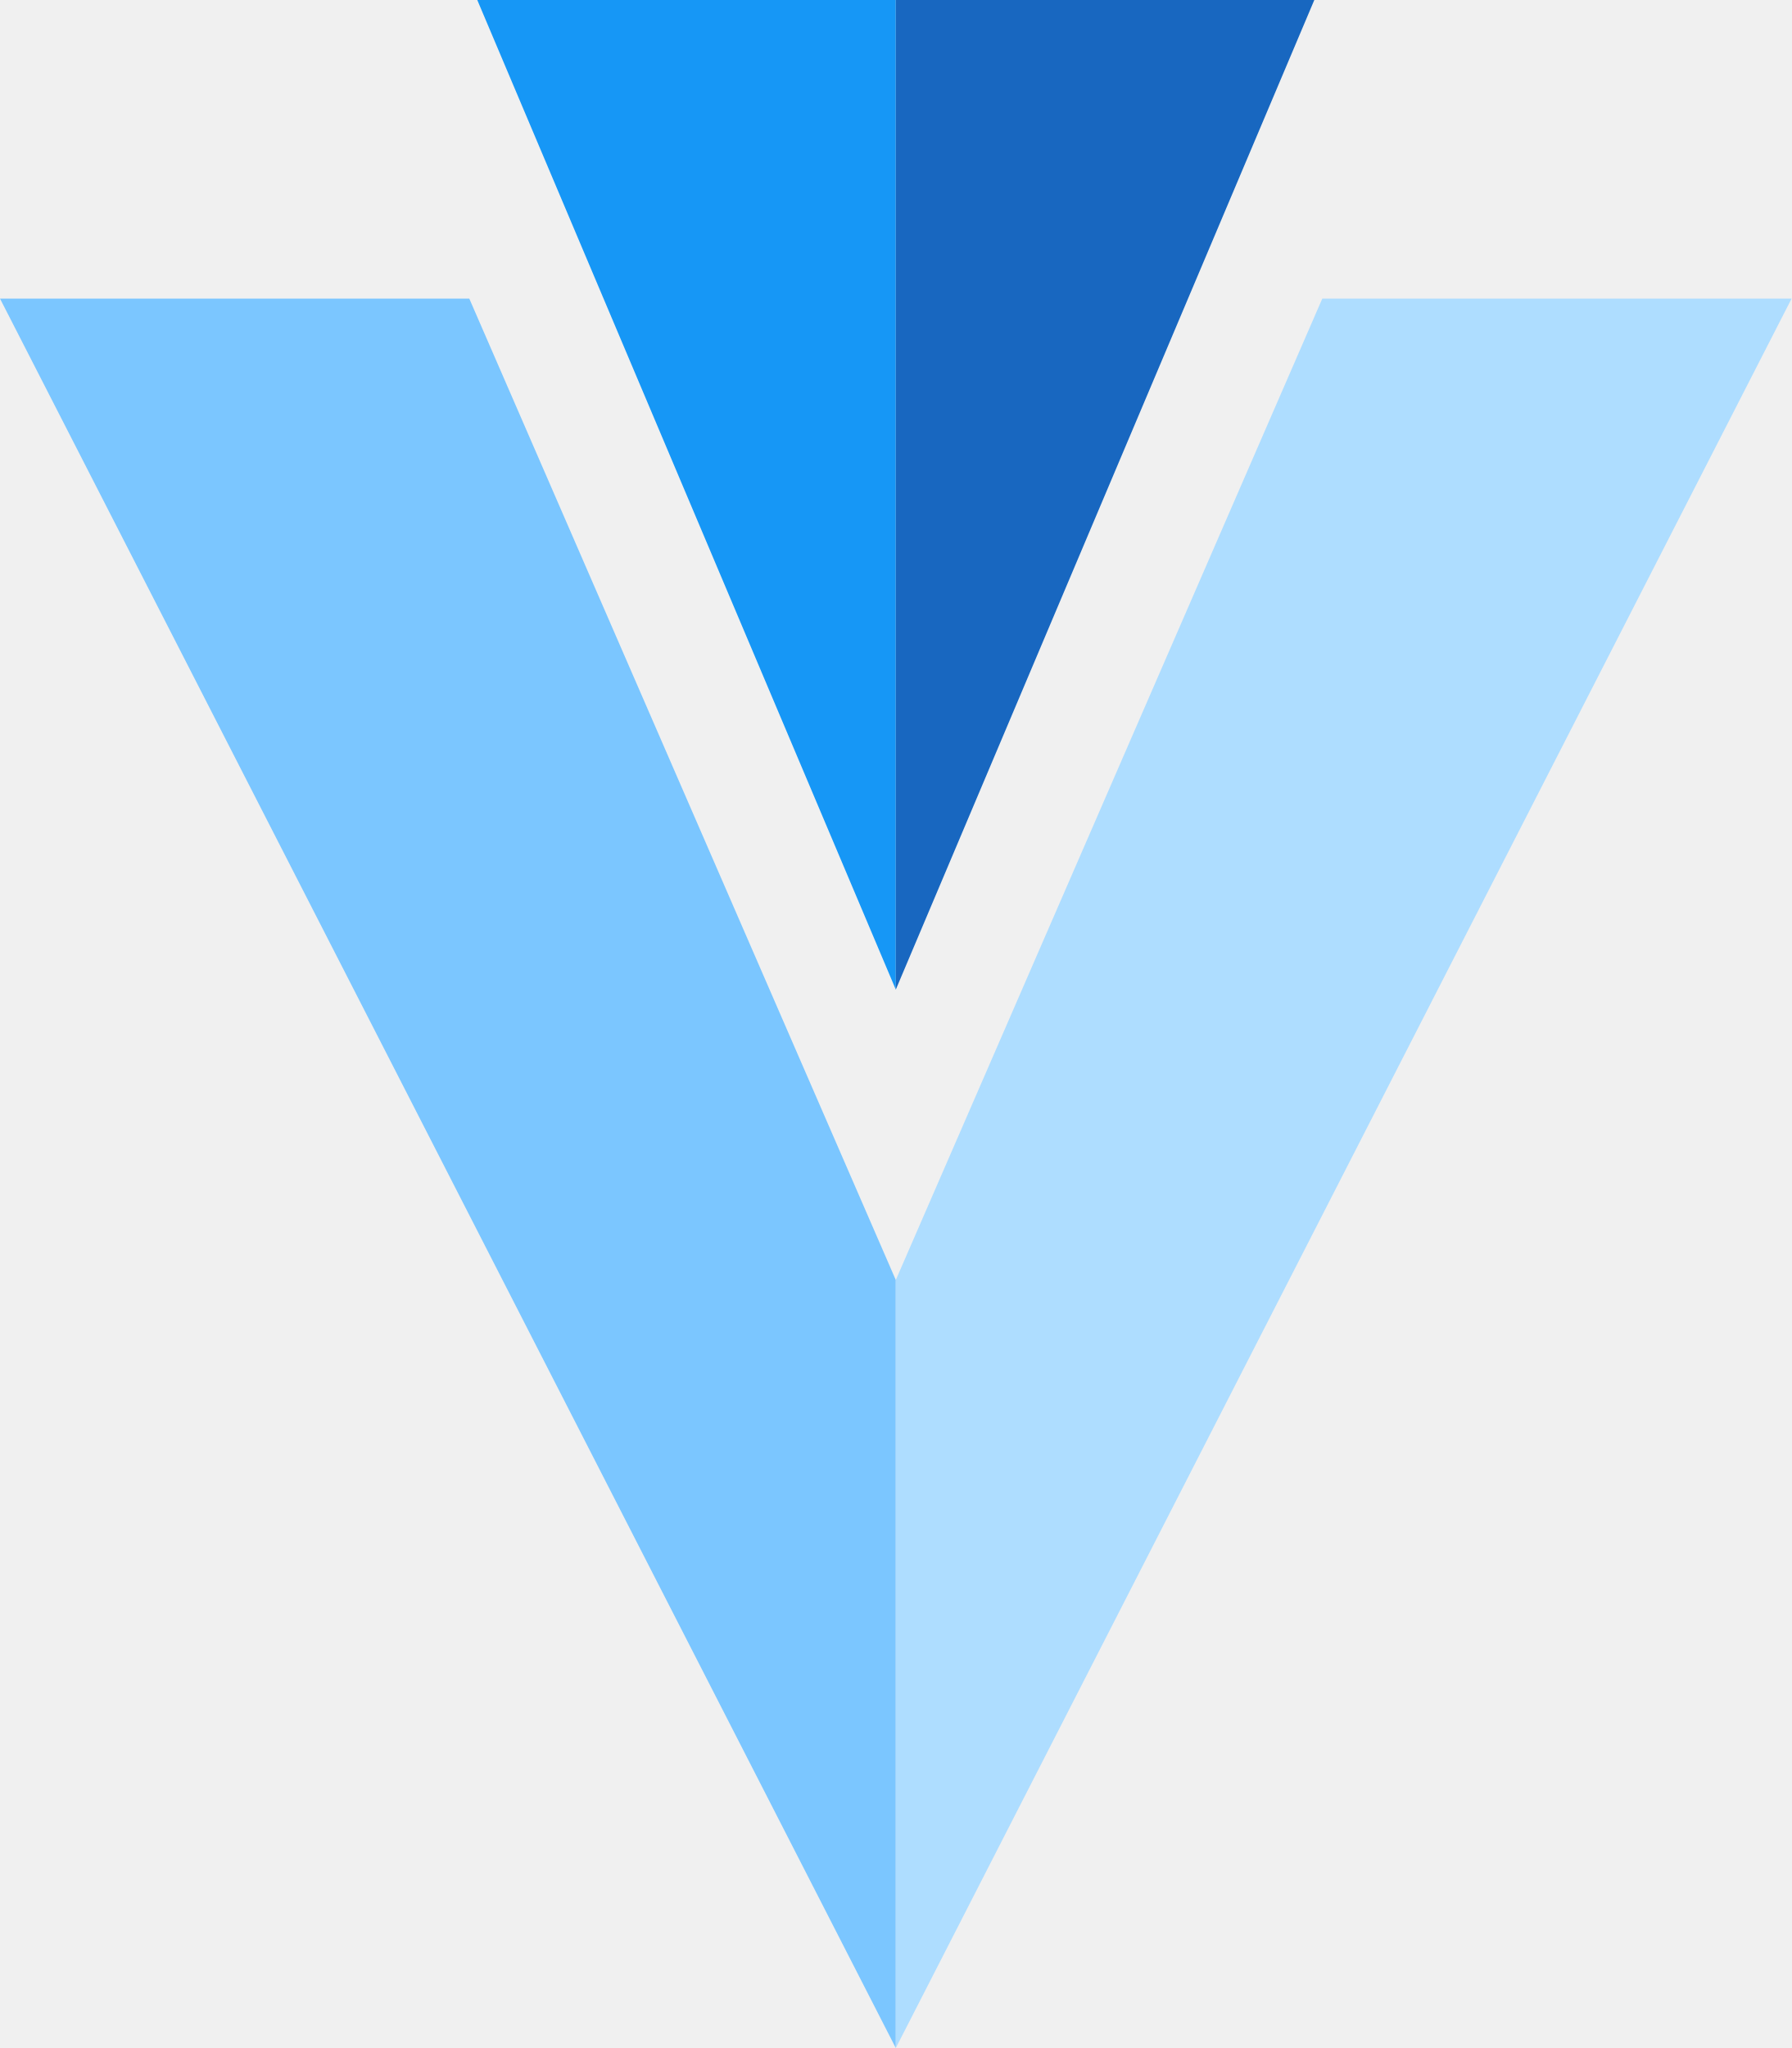
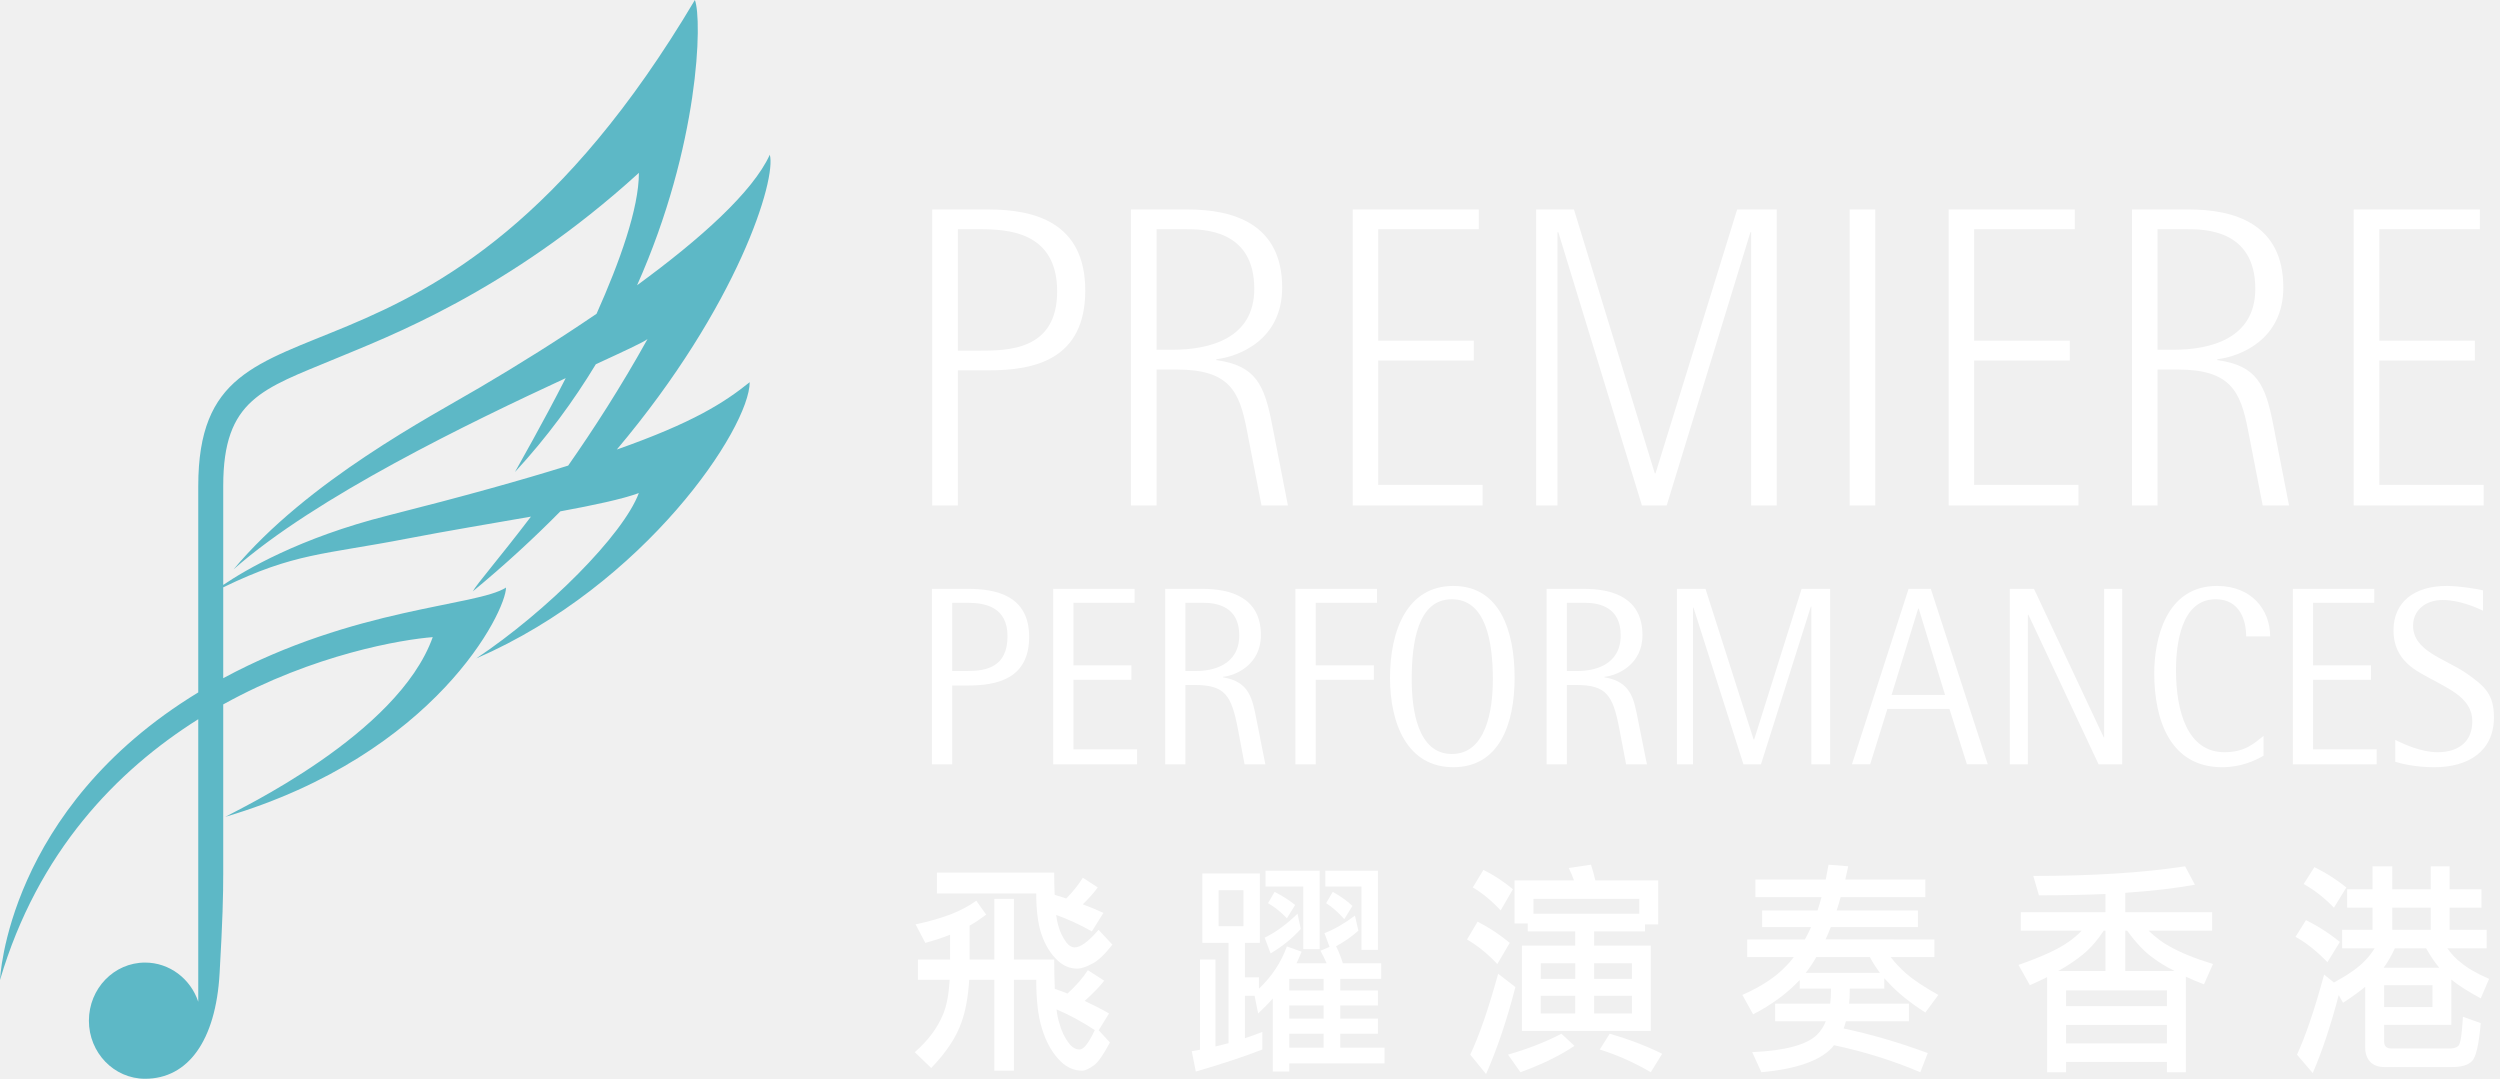
- <svg xmlns="http://www.w3.org/2000/svg" id="Layer_1" data-name="Layer 1" viewBox="0 0 87.5 100">
-   <defs>
-     <style>.cls-1{fill:#1697f6;}.cls-2{fill:#7bc6ff;}.cls-3{fill:#1867c0;}.cls-4{fill:#aeddff;}</style>
-   </defs>
-   <polyline class="cls-1" points="43.75 0 23.31 0 43.75 48.32" />
-   <polygon class="cls-2" points="43.75 62.5 43.75 100 0 14.58 22.92 14.58 43.75 62.5" />
-   <polyline class="cls-3" points="43.75 0 64.19 0 43.75 48.32" />
-   <polygon class="cls-4" points="64.58 14.58 87.5 14.58 43.75 100 43.75 62.5 64.58 14.58" />
+ <svg xmlns="http://www.w3.org/2000/svg" width="146px" height="63px" viewBox="0 0 146 63" version="1.1">
+   <defs />
+   <g id="Headers/Header-(992)" stroke="none" stroke-width="1" fill="none" fill-rule="evenodd" transform="translate(-80, -10)">
+     <g id="Headers/Header-(1200)-Copy">
+       <g id="Group" transform="translate(80, 10)">
+         <g id="Branding/Symbol" fill="#5DB8C6">
+           <g id="Group">
+             <path d="M22.646,30.108 C17.485,31.411 14.288,33.31 13.037,34.16 L13.037,28.364 C13.037,23.315 15.346,22.713 19.553,20.962 C22.562,19.704 29.651,17.073 37.312,10.094 C37.312,12.17 36.194,15.289 34.839,18.324 C32.604,19.847 30.253,21.318 28.039,22.619 C25.142,24.329 17.972,28.067 13.639,33.251 C18.444,29.009 27.458,24.668 33.037,22.083 C31.623,24.854 30.343,27.063 30.072,27.568 C31.947,25.539 33.503,23.408 34.797,21.271 C36.442,20.512 37.563,19.996 37.815,19.802 C36.244,22.63 34.64,25.104 33.181,27.191 C30.484,28.036 27.063,28.991 22.646,30.108 M44.956,9.037 C43.966,11.206 40.915,13.951 37.205,16.659 C40.855,8.466 41.017,1.13 40.581,0 C25.22,25.889 11.578,15.39 11.578,28.392 L11.578,40.436 C0.38,47.247 0,57.232 0,57.232 C2.211,49.728 6.839,44.984 11.578,42.002 L11.578,58.501 C11.135,57.171 9.91,56.214 8.472,56.214 C6.659,56.214 5.192,57.733 5.192,59.609 C5.192,61.481 6.659,63 8.472,63 C10.983,63 12.602,60.77 12.824,56.851 C13.002,53.735 13.037,52.332 13.037,50.958 L13.037,41.137 C18.355,38.19 23.516,37.344 25.272,37.209 C23.241,42.907 13.824,47.317 13.155,47.705 C25.462,44.054 29.551,35.696 29.551,34.314 C27.837,35.416 20.725,35.459 13.037,39.606 L13.037,34.3 C17.205,32.279 18.884,32.403 23.791,31.452 C26.15,30.997 28.707,30.575 31.007,30.171 C29.153,32.609 27.824,34.126 27.611,34.536 C29.494,32.984 31.191,31.416 32.724,29.863 C34.692,29.5 36.343,29.149 37.308,28.795 C36.391,31.245 31.945,35.696 27.813,38.452 C37.707,34.156 43.782,24.974 43.782,22.32 C42.305,23.508 40.487,24.681 36.022,26.253 C43.135,17.807 45.35,10.445 44.956,9.037" id="Fill-1" />
+           </g>
+         </g>
+         <g id="Branding/Company-Name" transform="translate(53, 12)" fill="#FFFFFF">
+           <g id="Group">
+             <g id="Group-2">
+               <path d="M2.941,8.478 L4.19,8.478 C5.83,8.478 8.738,8.478 8.738,5.021 C8.738,1.512 5.83,1.386 4.19,1.386 L2.941,1.386 L2.941,8.478 Z M1.44,0.234 L4.743,0.234 C7.368,0.234 10.379,0.961 10.379,4.965 C10.379,9.029 7.368,9.628 4.743,9.628 L2.941,9.628 L2.941,17.52 L1.44,17.52 L1.44,0.234 Z" id="Fill-1" />
+               <path d="M14.544,8.425 L15.481,8.425 C17.644,8.425 20.25,7.77 20.25,4.867 C20.25,1.386 17.234,1.386 16.248,1.386 L14.544,1.386 L14.544,8.425 Z M13.047,0.233 L16.373,0.233 C18.966,0.233 21.879,1.034 21.879,4.792 C21.879,7.896 19.287,8.831 18.036,8.979 L18.036,9.03 C20.341,9.356 20.845,10.454 21.304,12.86 L22.214,17.519 L20.672,17.519 L19.81,13.085 C19.379,10.853 18.799,9.581 15.72,9.581 L14.544,9.581 L14.544,17.519 L13.047,17.519 L13.047,0.233 Z" id="Fill-3" />
+               <polygon id="Fill-5" points="26 0.233 33.36 0.233 33.36 1.386 27.487 1.386 27.487 7.895 33.068 7.895 33.068 9.054 27.487 9.054 27.487 16.318 33.582 16.318 33.582 17.521 26 17.521" />
+               <polygon id="Fill-8" points="48.45 0.233 50.762 0.233 50.762 17.521 49.267 17.521 49.267 1.561 49.225 1.561 44.335 17.521 42.889 17.521 38.006 1.561 37.957 1.561 37.957 17.521 36.709 17.521 36.709 0.233 38.919 0.233 43.639 15.641 43.683 15.641" />
+               <polygon id="Fill-11" points="55.02 17.521 56.516 17.521 56.516 0.233 55.02 0.233" />
+               <polygon id="Fill-13" points="60.802 0.233 68.167 0.233 68.167 1.386 62.289 1.386 62.289 7.895 67.876 7.895 67.876 9.054 62.289 9.054 62.289 16.318 68.381 16.318 68.381 17.521 60.802 17.521" />
+               <path d="M73,8.425 L73.941,8.425 C76.106,8.425 78.709,7.77 78.709,4.867 C78.709,1.386 75.702,1.386 74.714,1.386 L73,1.386 L73,8.425 Z M71.509,0.233 L74.835,0.233 C77.437,0.233 80.346,1.034 80.346,4.792 C80.346,7.896 77.742,8.831 76.494,8.979 L76.494,9.03 C78.806,9.356 79.307,10.454 79.769,12.86 L80.68,17.519 L79.141,17.519 L78.278,13.085 C77.843,10.853 77.259,9.581 74.182,9.581 L73,9.581 L73,17.519 L71.509,17.519 L71.509,0.233 Z" id="Fill-14" />
+               <polygon id="Fill-15" points="84.456 0.233 91.824 0.233 91.824 1.386 85.952 1.386 85.952 7.895 91.533 7.895 91.533 9.054 85.952 9.054 85.952 16.318 92.046 16.318 92.046 17.521 84.456 17.521" />
+               <path d="M2.609,27.185 L3.512,27.185 C4.593,27.185 5.839,26.962 5.839,25.152 C5.839,23.487 4.593,23.203 3.512,23.203 L2.609,23.203 L2.609,27.185 Z M1.425,22.389 L3.521,22.389 C5.152,22.389 7.103,22.77 7.103,25.196 C7.103,27.683 5.152,28.034 3.521,28.034 L2.609,28.034 L2.609,32.636 L1.425,32.636 L1.425,22.389 Z" id="Fill-16" />
+               <polygon id="Fill-17" points="8.509 22.389 13.261 22.389 13.261 23.202 9.691 23.202 9.691 26.856 13.074 26.856 13.074 27.7 9.691 27.7 9.691 31.761 13.404 31.761 13.404 32.636 8.509 32.636" />
+               <path d="M16.229,27.185 L16.887,27.185 C17.769,27.185 19.373,26.876 19.373,25.103 C19.373,23.442 18.099,23.203 17.274,23.203 L16.229,23.203 L16.229,27.185 Z M15.046,22.389 L17.216,22.389 C18.868,22.389 20.637,22.888 20.637,25.089 C20.637,26.82 19.167,27.45 18.43,27.525 L18.43,27.557 C19.968,27.81 20.142,28.803 20.384,30.051 L20.896,32.636 L19.683,32.636 L19.287,30.538 C18.908,28.599 18.541,28.003 16.767,28.003 L16.229,28.003 L16.229,32.636 L15.046,32.636 L15.046,22.389 Z" id="Fill-18" />
+               <polygon id="Fill-19" points="22.652 22.389 27.417 22.389 27.417 23.202 23.84 23.202 23.84 26.856 27.234 26.856 27.234 27.7 23.84 27.7 23.84 32.636 22.652 32.636" />
+               <path d="M31.787,32.033 C33.786,32.033 34.183,29.477 34.183,27.683 C34.183,25.495 33.786,22.997 31.787,22.997 C29.802,22.997 29.444,25.495 29.444,27.683 C29.444,29.477 29.802,32.033 31.787,32.033 M28.177,27.588 C28.177,24.794 29.191,22.219 31.872,22.219 C34.566,22.219 35.453,24.794 35.453,27.588 C35.453,30.271 34.566,32.805 31.872,32.805 C29.191,32.805 28.177,30.271 28.177,27.588" id="Fill-20" />
+               <path d="M38.504,27.185 L39.164,27.185 C40.048,27.185 41.649,26.876 41.649,25.103 C41.649,23.442 40.379,23.203 39.544,23.203 L38.504,23.203 L38.504,27.185 Z M37.323,22.389 L39.497,22.389 C41.15,22.389 42.92,22.888 42.92,25.089 C42.92,26.82 41.448,27.45 40.705,27.525 L40.705,27.557 C42.251,27.81 42.418,28.803 42.661,30.051 L43.181,32.636 L41.964,32.636 L41.564,30.538 C41.191,28.599 40.819,28.003 39.048,28.003 L38.504,28.003 L38.504,32.636 L37.323,32.636 L37.323,22.389 Z" id="Fill-21" />
+               <polygon id="Fill-22" points="44.934 22.389 46.601 22.389 49.41 31.186 49.444 31.186 52.214 22.389 53.879 22.389 53.879 32.636 52.783 32.636 52.783 23.424 52.755 23.424 49.841 32.636 48.817 32.636 45.899 23.488 45.871 23.488 45.871 32.636 44.934 32.636" />
+               <path d="M57.468,28.585 L60.591,28.585 L59.053,23.54 L59.023,23.54 L57.468,28.585 Z M58.461,22.389 L59.759,22.389 L63.086,32.635 L61.867,32.635 L60.847,29.401 L57.224,29.401 L56.219,32.635 L55.153,32.635 L58.461,22.389 Z" id="Fill-23" />
+               <polygon id="Fill-24" points="64.372 22.389 65.785 22.389 69.859 31.066 69.883 31.066 69.883 22.389 70.935 22.389 70.935 32.636 69.557 32.636 65.459 23.902 65.428 23.902 65.428 32.636 64.372 32.636" />
+               <path d="M79.189,32.133 C78.714,32.413 77.876,32.806 76.779,32.806 C73.734,32.806 72.808,30.038 72.808,27.316 C72.808,25.37 73.463,22.219 76.479,22.219 C78.487,22.219 79.577,23.603 79.577,25.167 L78.176,25.167 C78.176,24.228 77.806,22.996 76.397,22.996 C74.369,22.996 74.078,25.64 74.078,27.138 C74.078,29.578 74.762,31.929 76.909,31.929 C78.136,31.929 78.662,31.389 79.189,30.977 L79.189,32.133 Z" id="Fill-25" />
+               <polygon id="Fill-26" points="80.904 22.389 85.656 22.389 85.656 23.202 82.083 23.202 82.083 26.856 85.468 26.856 85.468 27.7 82.083 27.7 82.083 31.761 85.798 31.761 85.798 32.636 80.904 32.636" />
+               <path d="M92.008,23.663 C91.561,23.451 90.608,23.041 89.651,23.041 C88.621,23.041 87.924,23.663 87.924,24.537 C87.924,26.026 89.748,26.442 91.048,27.328 C92.118,28.079 92.646,28.551 92.646,29.89 C92.646,31.907 91.108,32.806 89.17,32.806 C88.007,32.806 87.12,32.569 86.882,32.486 L86.882,31.212 C87.396,31.462 88.395,31.929 89.353,31.929 C90.593,31.929 91.382,31.302 91.382,30.129 C91.382,28.685 89.879,28.182 88.421,27.347 C87.554,26.857 86.78,26.157 86.78,24.81 C86.78,23.159 87.994,22.219 89.879,22.219 C90.65,22.219 91.611,22.389 92.008,22.476 L92.008,23.663 Z" id="Fill-27" />
+               <path d="M10.937,48.157 C10.199,47.675 9.456,47.27 8.701,46.947 C8.739,47.282 8.798,47.548 8.866,47.751 C8.979,48.196 9.173,48.6 9.453,48.96 C9.629,49.182 9.828,49.29 10.051,49.29 C10.287,49.29 10.588,48.908 10.937,48.157 Z M1.716,38.959 L8.564,38.959 C8.564,39.451 8.573,39.882 8.593,40.258 C8.829,40.331 9.054,40.405 9.269,40.472 C9.676,40.057 9.998,39.656 10.236,39.258 L11.108,39.826 C10.91,40.107 10.622,40.433 10.236,40.812 C10.659,40.97 11.062,41.137 11.439,41.313 L10.765,42.393 C10.077,42.003 9.382,41.685 8.68,41.432 C8.71,41.679 8.754,41.878 8.799,42.039 C8.899,42.413 9.058,42.751 9.281,43.046 C9.428,43.235 9.589,43.328 9.759,43.328 C10.105,43.328 10.573,42.982 11.156,42.301 L11.964,43.167 C11.502,43.757 11.111,44.12 10.796,44.275 C10.443,44.467 10.142,44.567 9.908,44.567 C9.497,44.567 9.132,44.419 8.811,44.132 C8.374,43.74 8.034,43.203 7.806,42.512 C7.614,41.921 7.516,41.145 7.516,40.178 L1.716,40.178 L1.716,38.959 Z M4.016,40.602 L4.593,41.415 C4.238,41.679 3.92,41.895 3.624,42.058 L3.624,44.038 L5.07,44.038 L5.07,40.495 L6.213,40.495 L6.213,44.038 L8.564,44.038 C8.564,44.689 8.581,45.26 8.601,45.752 C8.857,45.833 9.105,45.928 9.342,46.025 C9.848,45.558 10.246,45.107 10.53,44.658 L11.485,45.274 C11.233,45.603 10.853,45.994 10.346,46.455 C10.843,46.688 11.318,46.925 11.767,47.186 L11.163,48.168 L11.819,48.879 C11.451,49.574 11.147,50.015 10.91,50.196 C10.613,50.415 10.379,50.528 10.199,50.528 C9.744,50.528 9.325,50.352 8.96,50.001 C8.471,49.532 8.093,48.879 7.842,48.038 C7.625,47.337 7.516,46.404 7.516,45.22 L6.213,45.22 L6.213,50.528 L5.07,50.528 L5.07,45.22 L3.6,45.22 C3.543,46.202 3.393,47.032 3.148,47.707 C2.846,48.58 2.254,49.467 1.382,50.372 L0.423,49.447 C1.196,48.77 1.738,48.046 2.057,47.278 C2.275,46.784 2.412,46.1 2.458,45.22 L0.607,45.22 L0.607,44.038 L2.485,44.038 L2.485,42.587 C2.066,42.757 1.589,42.913 1.038,43.065 L0.471,41.983 C1.258,41.817 1.948,41.615 2.546,41.389 C3.095,41.173 3.584,40.912 4.016,40.602 Z" id="Fill-28" />
+               <path d="M24.831,40.087 C25.254,40.318 25.64,40.585 25.982,40.906 L25.506,41.679 C25.162,41.285 24.808,40.976 24.445,40.745 L24.831,40.087 Z M24.399,38.851 L27.471,38.851 L27.471,43.471 L26.511,43.471 L26.511,39.773 L24.399,39.773 L24.399,38.851 Z M22.294,49.184 L24.3,49.184 L24.3,48.37 L22.294,48.37 L22.294,49.184 Z M22.294,47.487 L24.3,47.487 L24.3,46.72 L22.294,46.72 L22.294,47.487 Z M22.294,45.842 L24.3,45.842 L24.3,45.165 L22.294,45.165 L22.294,45.842 Z M21.435,40.087 C21.865,40.302 22.267,40.557 22.637,40.85 L22.155,41.627 C21.8,41.255 21.428,40.959 21.054,40.745 L21.435,40.087 Z M20.908,38.851 L24.069,38.851 L24.069,43.431 L23.112,43.431 L23.112,39.773 L20.908,39.773 L20.908,38.851 Z M22.774,41.362 L22.966,42.248 C22.494,42.782 21.9,43.261 21.203,43.68 L20.857,42.76 C21.477,42.461 22.119,41.997 22.774,41.362 Z M18.168,42.09 L19.618,42.09 L19.618,39.986 L18.168,39.986 L18.168,42.09 Z M17.217,39.011 L20.577,39.011 L20.577,43.064 L19.703,43.064 L19.703,45.077 L20.523,45.077 L20.523,45.736 C21.268,45.032 21.817,44.21 22.155,43.272 L23.012,43.578 C22.912,43.823 22.82,44.048 22.72,44.253 L24.475,44.253 C24.366,44.012 24.25,43.77 24.115,43.522 L24.645,43.299 L24.349,42.496 C24.925,42.276 25.517,41.933 26.129,41.471 L26.329,42.351 C25.962,42.684 25.525,42.988 25.026,43.261 C25.172,43.544 25.303,43.873 25.421,44.253 L27.661,44.253 L27.661,45.165 L25.272,45.165 L25.272,45.842 L27.471,45.842 L27.471,46.72 L25.272,46.72 L25.272,47.488 L27.471,47.488 L27.471,48.37 L25.272,48.37 L25.272,49.184 L27.857,49.184 L27.857,50.103 L22.294,50.103 L22.294,50.578 L21.332,50.578 L21.332,46.312 C21.085,46.593 20.791,46.886 20.477,47.186 L20.267,46.155 L19.703,46.155 L19.703,48.632 C20.049,48.523 20.384,48.395 20.721,48.264 L20.721,49.291 C19.618,49.718 18.323,50.146 16.835,50.578 L16.6,49.391 C16.765,49.364 16.922,49.338 17.08,49.304 L17.08,44.037 L17.985,44.037 L17.985,49.115 C18.247,49.052 18.503,48.989 18.745,48.922 L18.745,43.064 L17.217,43.064 L17.217,39.011 Z" id="Fill-29" />
+               <path d="M41.005,48.37 C42.123,48.692 43.145,49.082 44.071,49.541 L43.406,50.618 C42.448,50.056 41.447,49.611 40.428,49.291 L41.005,48.37 Z M40.097,47.186 L42.306,47.186 L42.306,46.155 L40.097,46.155 L40.097,47.186 Z M40.097,45.167 L42.306,45.167 L42.306,44.253 L40.097,44.253 L40.097,45.167 Z M36.98,47.186 L38.992,47.186 L38.992,46.155 L36.98,46.155 L36.98,47.186 Z M36.982,45.167 L38.994,45.167 L38.994,44.253 L36.982,44.253 L36.982,45.167 Z M36.554,41.362 L42.734,41.362 L42.734,40.493 L36.554,40.493 L36.554,41.362 Z M39.914,38.498 C40.003,38.775 40.094,39.084 40.168,39.416 L43.84,39.416 L43.84,41.983 L43.069,41.983 L43.069,42.392 L40.097,42.392 L40.097,43.222 L43.406,43.222 L43.406,48.208 L35.88,48.208 L35.88,43.222 L38.992,43.222 L38.992,42.392 L36.221,42.392 L36.221,41.931 L35.449,41.931 L35.449,39.416 L38.921,39.416 C38.833,39.163 38.731,38.921 38.614,38.69 L39.914,38.498 Z M38.187,48.37 L38.948,49.079 C38.102,49.647 37.049,50.162 35.794,50.618 L35.069,49.591 C36.23,49.254 37.266,48.852 38.187,48.37 Z M33.632,38.802 C34.254,39.112 34.829,39.491 35.354,39.931 L34.638,41.17 C34.108,40.597 33.567,40.152 33.011,39.826 L33.632,38.802 Z M34.492,44.867 L35.5,45.645 C34.999,47.581 34.428,49.274 33.786,50.725 L32.862,49.591 C33.386,48.483 33.93,46.911 34.492,44.867 Z M33.292,41.824 C33.972,42.174 34.595,42.586 35.17,43.064 L34.443,44.299 C33.874,43.694 33.283,43.221 32.675,42.866 L33.292,41.824 Z" id="Fill-30" />
+               <path d="M52.455,44.815 L56.79,44.815 C56.566,44.523 56.372,44.216 56.199,43.893 L53.073,43.893 C52.877,44.233 52.673,44.541 52.455,44.815 Z M49.514,39.363 L53.624,39.363 C53.68,39.075 53.735,38.788 53.786,38.498 L54.935,38.591 C54.88,38.861 54.826,39.118 54.767,39.363 L59.441,39.363 L59.441,40.394 L54.494,40.394 C54.421,40.661 54.343,40.923 54.263,41.17 L59.006,41.17 L59.006,42.141 L53.919,42.141 C53.819,42.394 53.723,42.624 53.624,42.841 C53.613,42.845 53.61,42.858 53.61,42.858 L59.969,42.866 L59.969,43.893 L57.414,43.893 C57.685,44.244 57.994,44.569 58.332,44.867 C58.775,45.243 59.398,45.659 60.199,46.104 L59.441,47.131 C58.536,46.551 57.817,45.969 57.277,45.379 C57.189,45.294 57.113,45.207 57.043,45.131 L57.043,45.736 L55.026,45.736 L55.026,45.891 C55.026,46.149 55.011,46.388 54.986,46.615 L58.481,46.615 L58.481,47.643 L54.8,47.643 C54.761,47.792 54.716,47.934 54.668,48.064 C56.251,48.398 57.89,48.875 59.581,49.499 L59.146,50.618 C57.529,49.932 55.849,49.408 54.102,49.04 C54.065,49.099 54.02,49.149 53.981,49.194 C53.26,49.957 51.884,50.435 49.864,50.618 L49.328,49.446 C51.252,49.36 52.519,49.018 53.123,48.422 C53.34,48.197 53.51,47.944 53.624,47.643 L50.668,47.643 L50.668,46.615 L53.884,46.615 C53.91,46.388 53.931,46.149 53.931,45.891 L53.931,45.736 L52.103,45.736 L52.103,45.235 C51.352,46.025 50.444,46.694 49.381,47.235 L48.754,46.104 C49.881,45.606 50.729,45.038 51.319,44.405 C51.471,44.253 51.62,44.076 51.76,43.893 L49.037,43.893 L49.037,42.866 L52.406,42.866 C52.543,42.624 52.659,42.385 52.768,42.141 L49.907,42.141 L49.907,41.17 L53.145,41.17 C53.23,40.914 53.305,40.654 53.375,40.394 L49.514,40.394 L49.514,39.363 Z" id="Fill-31" />
+               <path d="M71.116,44.705 L73.993,44.705 C73.492,44.456 73.09,44.203 72.766,43.961 C72.269,43.618 71.754,43.079 71.224,42.35 L71.116,42.35 L71.116,44.705 Z M67.658,48.935 L73.55,48.935 L73.55,47.855 L67.658,47.855 L67.658,48.935 Z M67.658,46.76 L73.55,46.76 L73.55,45.841 L67.658,45.841 L67.658,46.76 Z M67.201,44.705 L69.961,44.705 L69.961,42.35 L69.858,42.35 C69.504,42.895 69.104,43.357 68.651,43.734 C68.254,44.057 67.773,44.386 67.201,44.705 Z M74.61,38.592 L75.183,39.667 C74.013,39.88 72.656,40.036 71.116,40.14 L71.116,41.273 L76.189,41.273 L76.189,42.35 L72.473,42.35 C72.927,42.775 73.333,43.079 73.711,43.272 C74.317,43.622 75.157,43.967 76.238,44.299 L75.712,45.486 C75.326,45.337 74.974,45.188 74.653,45.038 L74.653,50.619 L73.55,50.619 L73.55,50.015 L67.658,50.015 L67.658,50.619 L66.551,50.619 L66.551,45.064 C66.233,45.221 65.896,45.38 65.545,45.536 L64.88,44.352 C66.244,43.874 67.212,43.428 67.777,43.022 C68.062,42.833 68.329,42.604 68.57,42.35 L65.015,42.35 L65.015,41.273 L69.961,41.273 L69.961,40.21 C68.757,40.26 67.463,40.288 66.074,40.288 L65.744,39.155 C69.22,39.155 72.179,38.967 74.61,38.592 Z" id="Fill-32" />
+               <path d="M86.71,42.3 L88.956,42.3 L88.956,41.009 L86.71,41.009 L86.71,42.3 Z M86.234,46.813 L89.056,46.813 L89.056,45.535 L86.234,45.535 L86.234,46.813 Z M86.206,44.514 L89.448,44.514 C89.193,44.21 88.943,43.829 88.685,43.383 L86.857,43.383 C86.66,43.813 86.446,44.189 86.206,44.514 Z M82.16,38.64 C82.837,38.972 83.462,39.374 84.027,39.827 L83.302,41.009 C82.733,40.421 82.141,39.962 81.534,39.627 L82.16,38.64 Z M82.728,44.915 L83.302,45.38 C84.171,44.904 84.781,44.473 85.139,44.077 C85.338,43.874 85.517,43.642 85.678,43.383 L83.781,43.383 L83.781,42.3 L85.556,42.3 L85.556,41.009 L84.074,41.009 L84.074,39.932 L85.556,39.932 L85.556,38.592 L86.71,38.592 L86.71,39.932 L88.956,39.932 L88.956,38.592 L90.055,38.592 L90.055,39.932 L91.918,39.932 L91.918,41.009 L90.055,41.009 L90.055,42.3 L92.22,42.3 L92.22,43.383 L89.923,43.383 C90.201,43.757 90.459,44.032 90.712,44.21 C91.101,44.542 91.655,44.862 92.365,45.166 L91.875,46.304 C91.143,45.909 90.575,45.549 90.156,45.207 L90.156,47.854 L86.234,47.854 L86.234,48.825 C86.234,49.098 86.377,49.232 86.66,49.232 L90.055,49.232 C90.292,49.232 90.469,49.182 90.575,49.069 C90.699,48.942 90.779,48.38 90.834,47.38 L91.875,47.751 C91.766,49.011 91.597,49.753 91.357,49.973 C91.143,50.197 90.761,50.315 90.202,50.315 L86.234,50.315 C85.89,50.315 85.62,50.214 85.423,50.015 C85.228,49.803 85.128,49.525 85.128,49.185 L85.128,45.627 C84.756,45.936 84.314,46.251 83.833,46.563 L83.582,46.114 C83.125,47.854 82.624,49.371 82.064,50.669 L81.145,49.592 C81.649,48.495 82.18,46.941 82.728,44.915 Z M81.67,41.735 C82.391,42.092 83.05,42.52 83.65,43.009 L82.921,44.193 C82.315,43.559 81.692,43.065 81.059,42.71 L81.67,41.735 Z" id="Fill-33" />
+             </g>
+           </g>
+         </g>
+       </g>
+     </g>
+   </g>
</svg>
